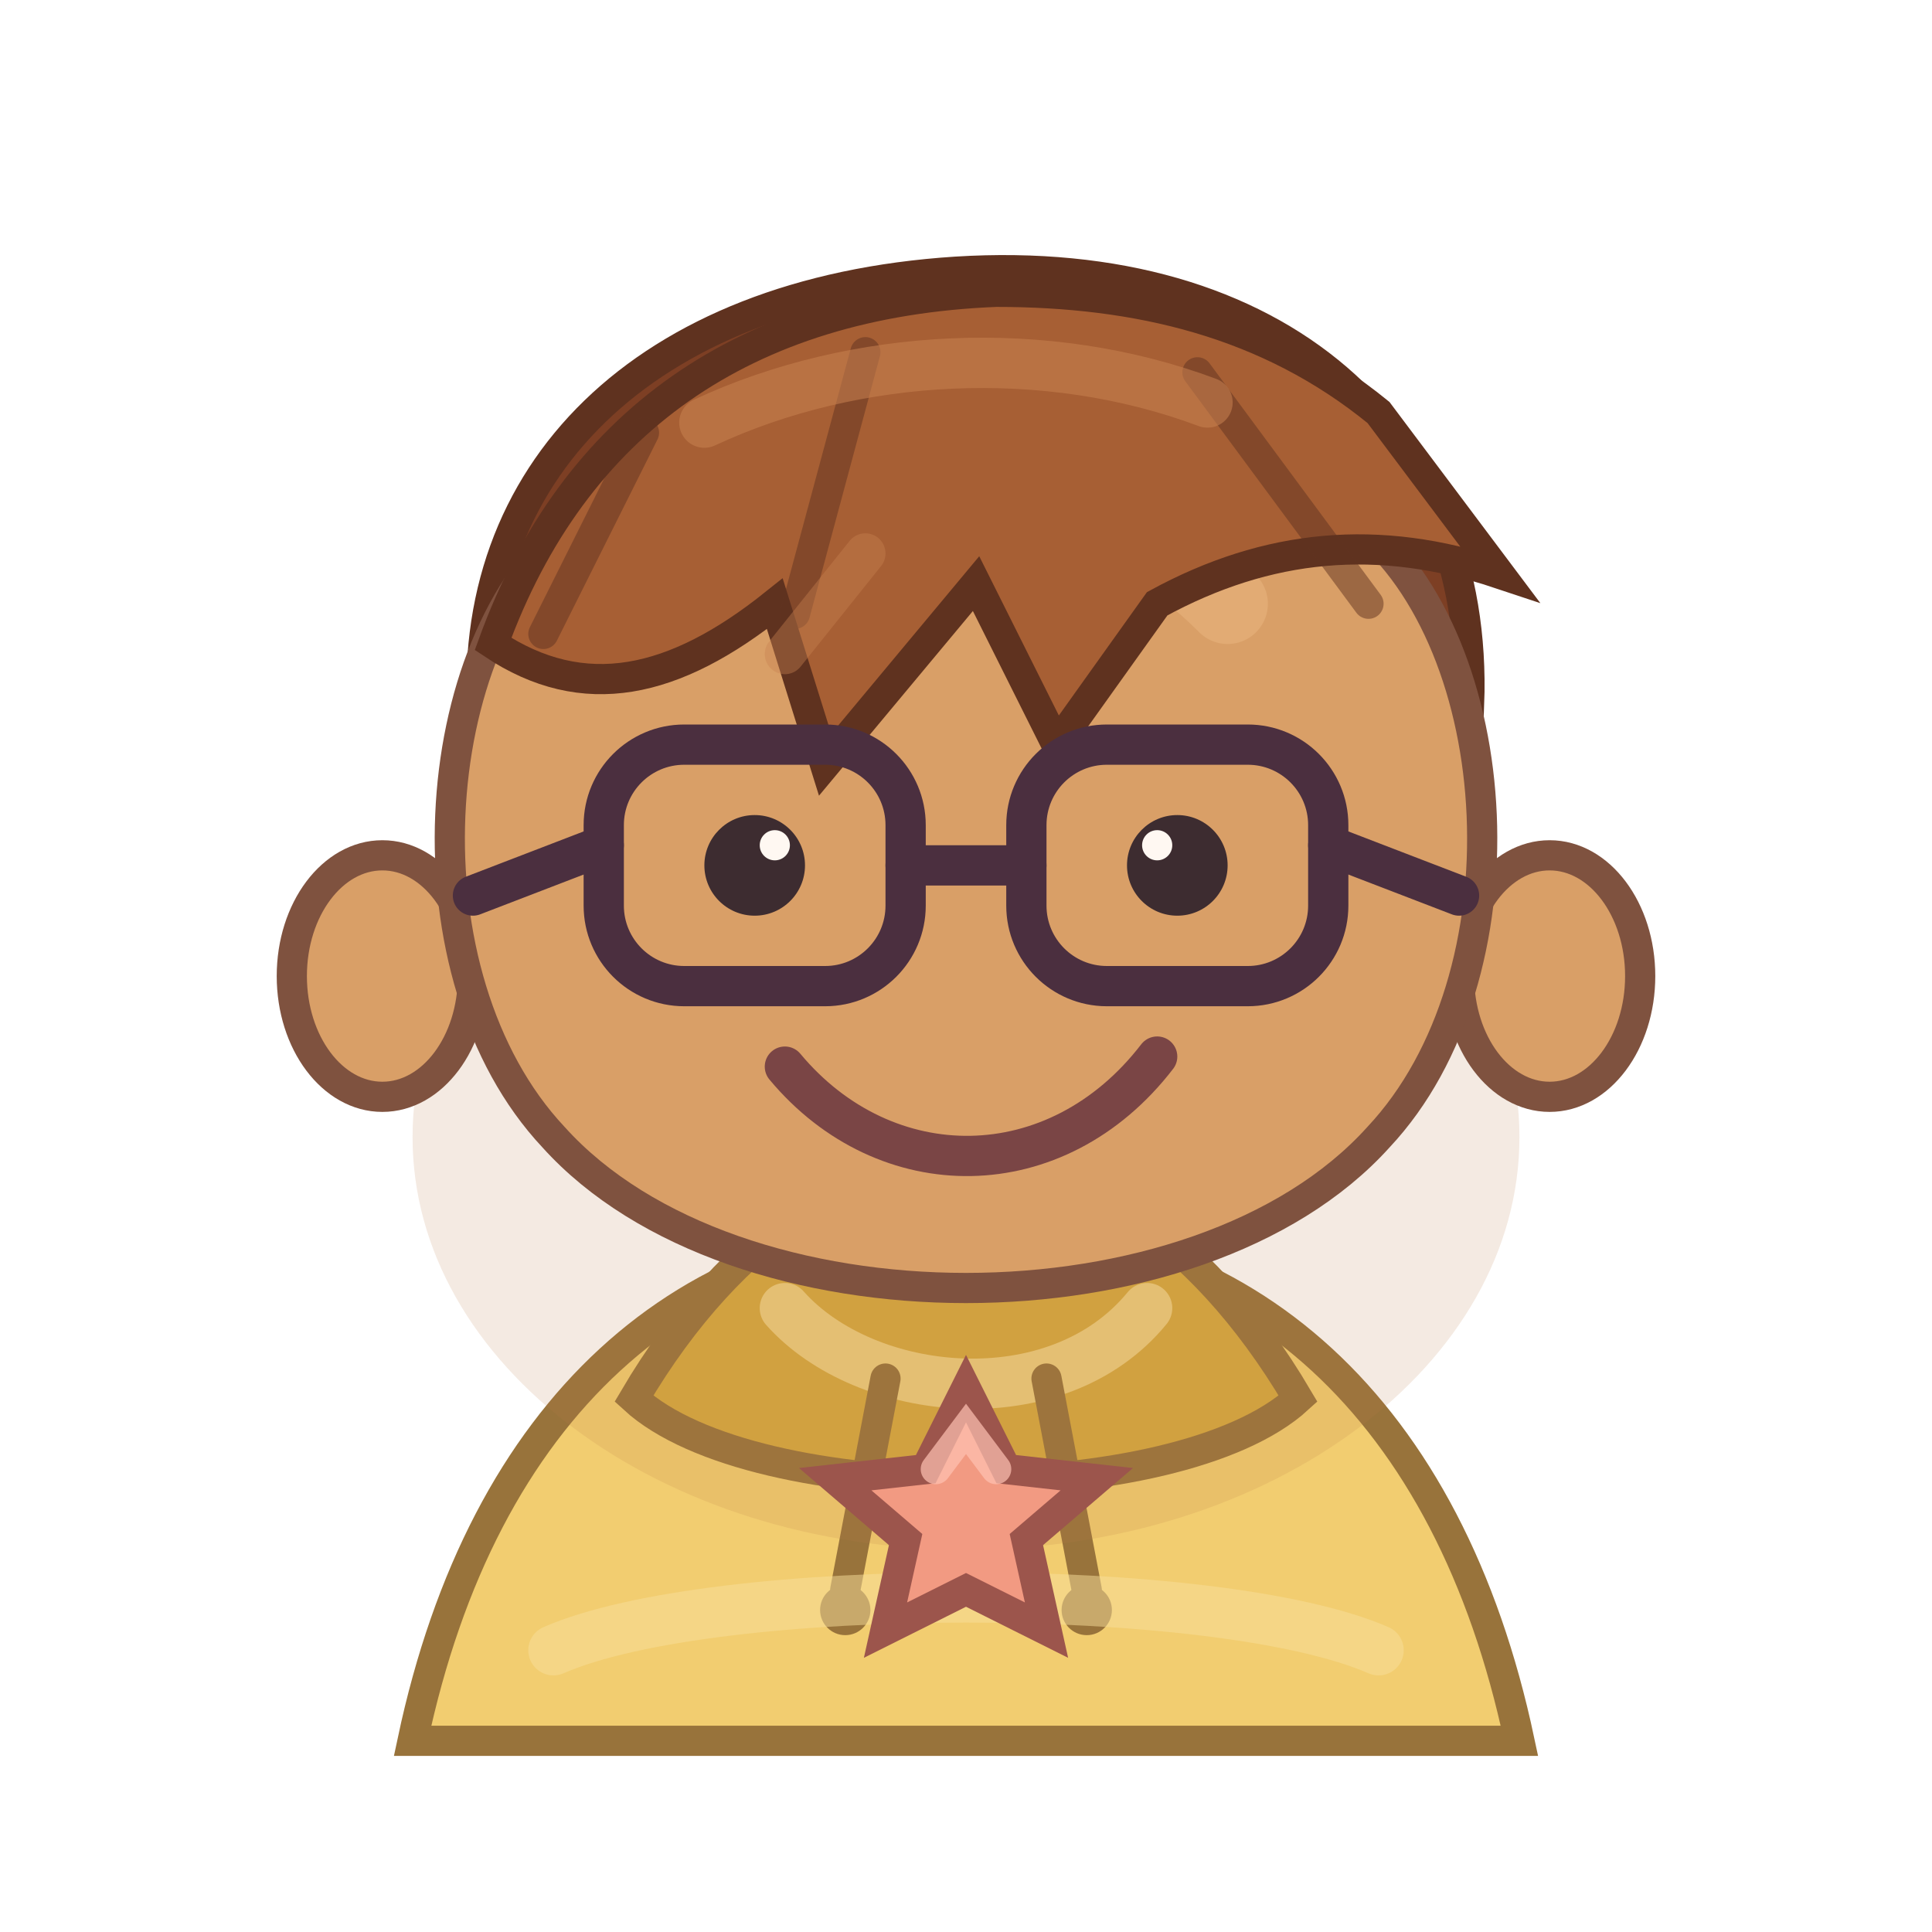
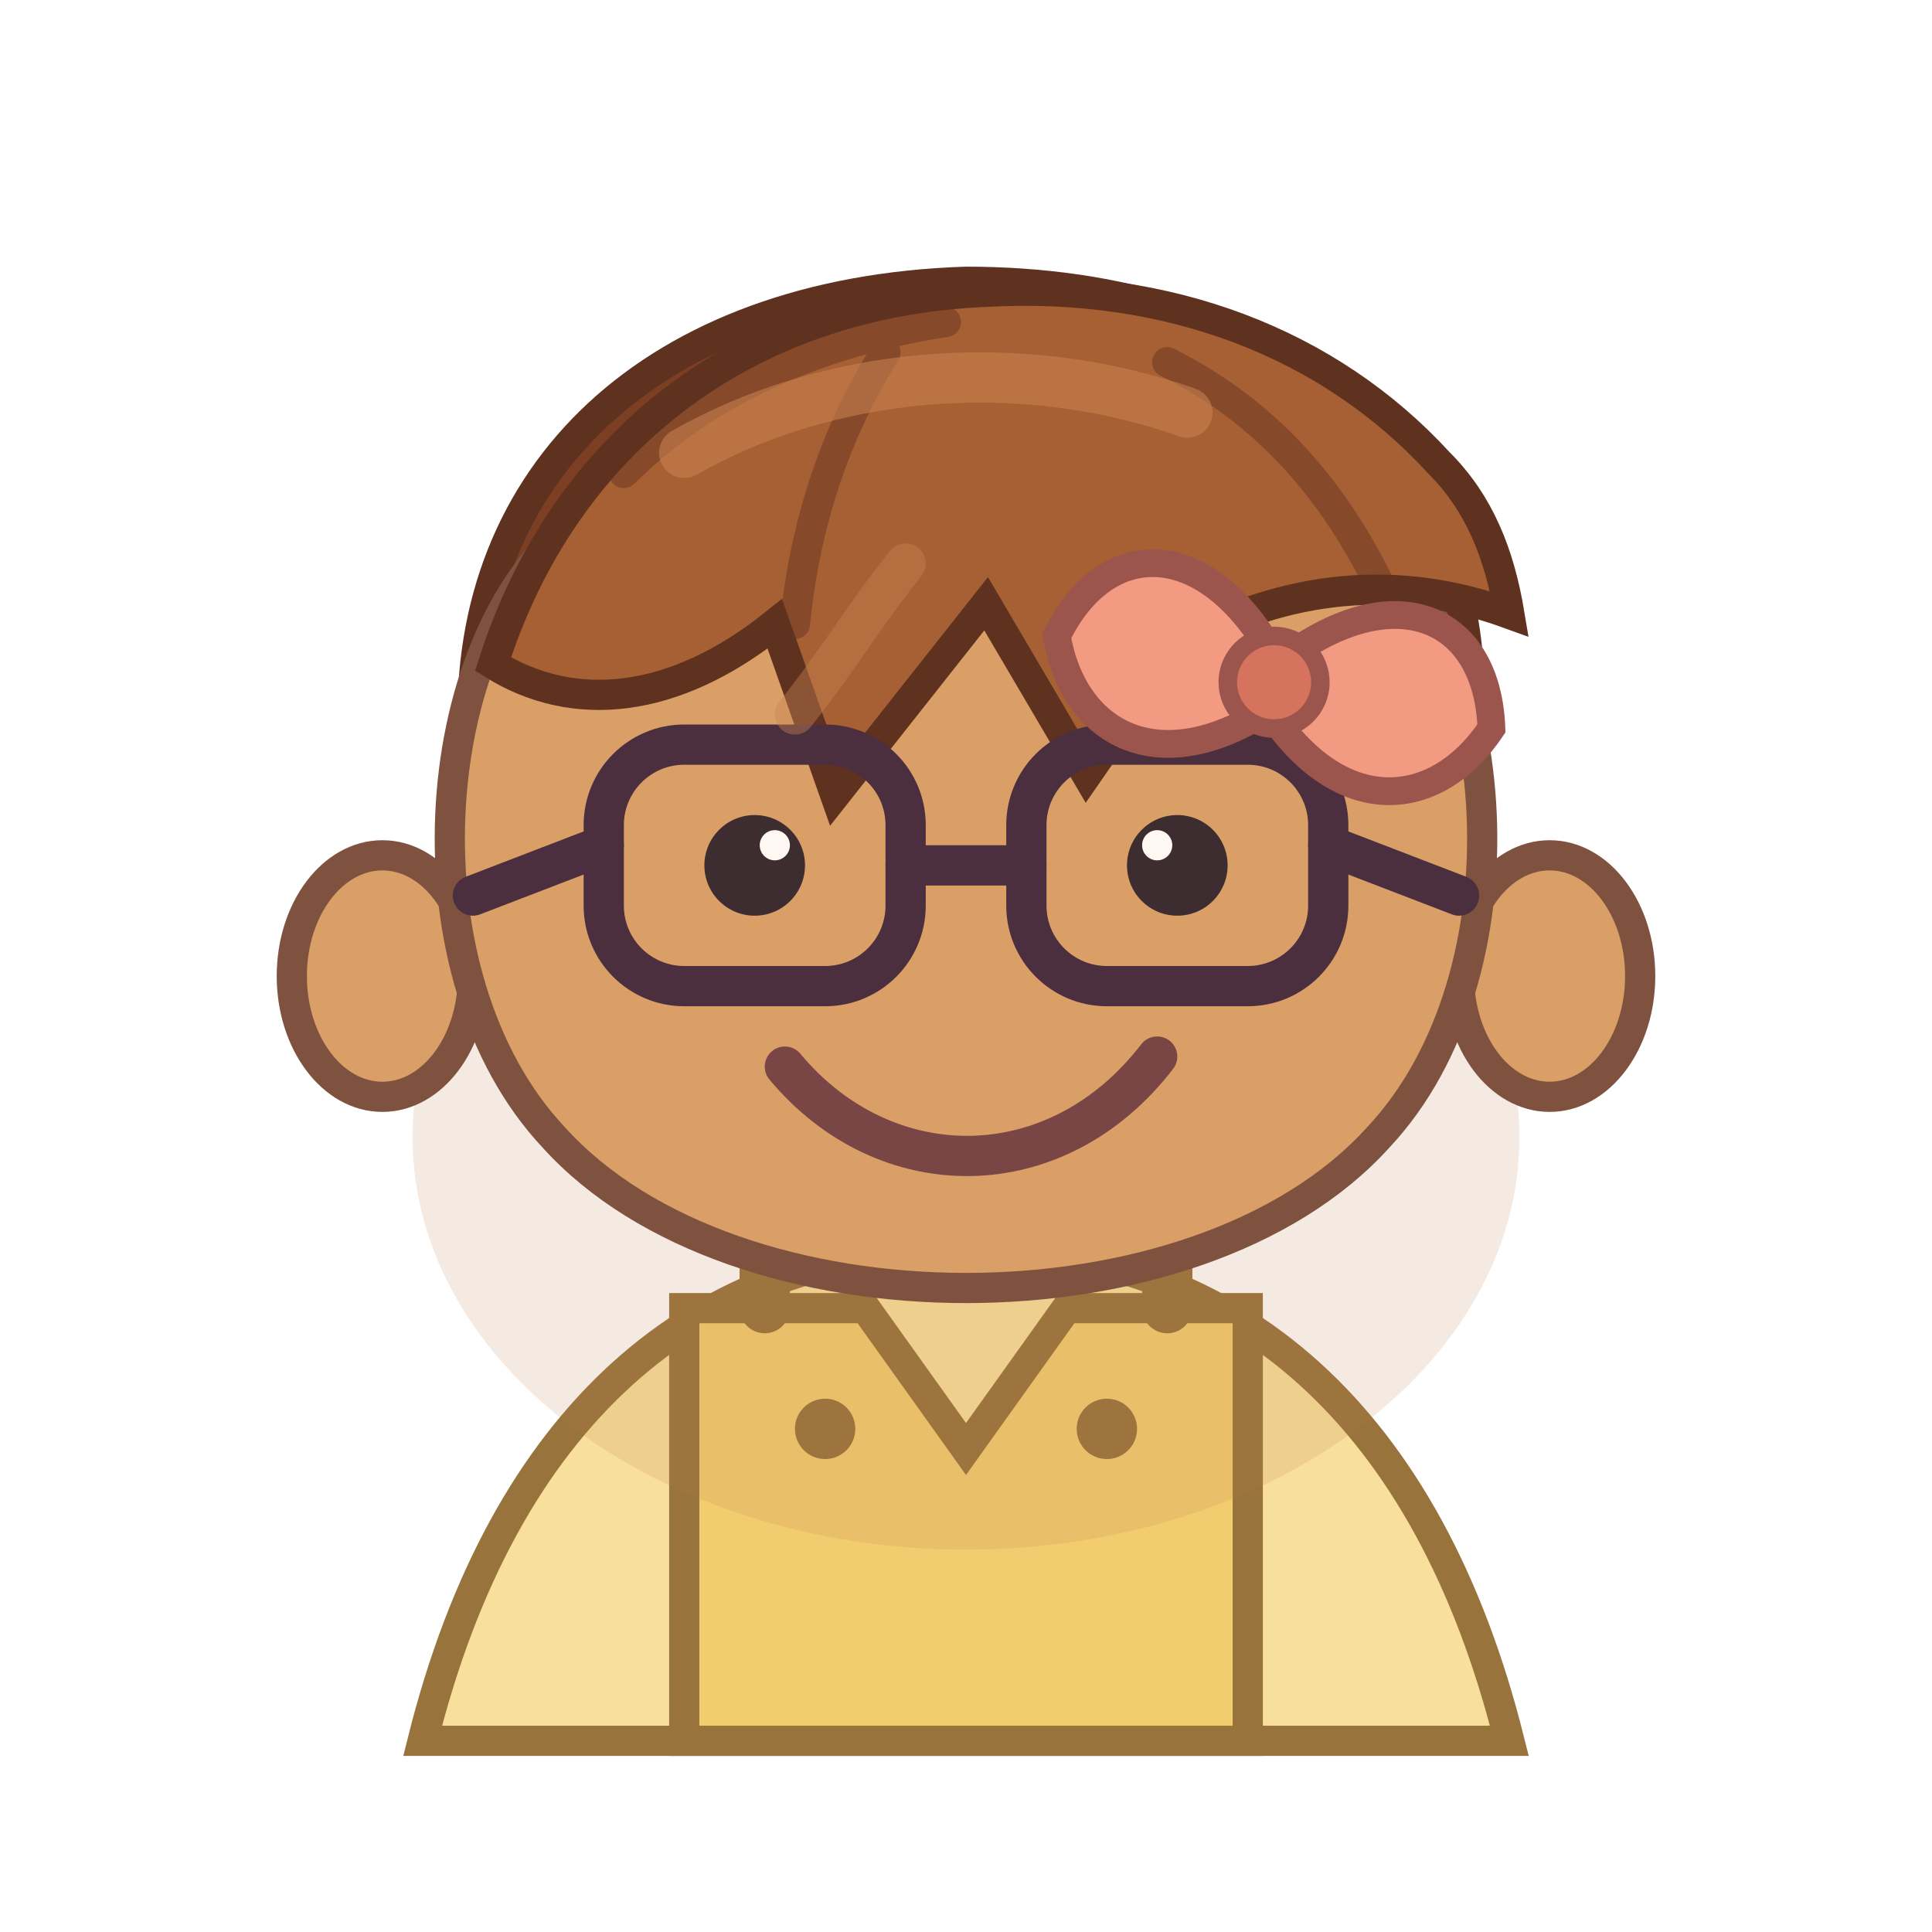
<svg xmlns="http://www.w3.org/2000/svg" viewBox="0 0 192 192" width="192" height="192" role="img" aria-label="HomeOps Avatar V2 sample">
  <g id="avatar-v2-layer-back-hair">
-     <path data-hair-style="shortMessy" d="M48 72c-2-25 16-43 47-45 32-2 52 16 51 43-11-7-23-8-36-5-18 4-35 3-51-5-5 3-9 7-11 12z" fill="#7d3f24" stroke="#5f321f" stroke-width="3" />
+     <path data-hair-style="shortMessy" d="M47 73c-1-26 18-44 49-45 31 0 51 17 50 43-10-6-22-8-35-5-18 4-35 2-50-6-6 3-11 8-14 13z" fill="#7d3f24" stroke="#5f321f" stroke-width="3" />
  </g>
  <g id="avatar-v2-layer-shirt">
-     <path d="M41 173c7-33 27-51 55-51s48 18 55 51z" fill="#f2cd70" stroke="#98733b" stroke-width="3" />
-     <path d="M63 139c10-17 23-24 33-24s23 7 33 24c-12 11-54 11-66 0z" fill="#d6a83f" stroke="#98733b" stroke-width="3" />
-     <path d="M78 130c8 9 27 11 36 0" fill="none" stroke="#f8df9b" stroke-width="5" stroke-linecap="round" opacity="0.65" />
-     <path d="M88 137l-4 21M104 137l4 21" stroke="#98733b" stroke-width="3" stroke-linecap="round" />
-     <circle cx="84" cy="160" r="2.5" fill="#98733b" />
-     <circle cx="108" cy="160" r="2.5" fill="#98733b" />
-     <path d="M55 164c16-7 66-7 82 0" fill="none" stroke="#f8df9b" stroke-width="5" stroke-linecap="round" opacity="0.5" />
+     <path data-clothing-asset="overall" d="M42 173c8-32 27-49 54-49s46 17 54 49z" fill="#f8df9b" stroke="#98733b" stroke-width="3" />
+     <path d="M68 173v-43h18l10 14 10-14h18v43z" fill="#f2cd70" stroke="#98733b" stroke-width="3" />
+     <path d="M76 130v-12M116 130v-12" stroke="#98733b" stroke-width="5" stroke-linecap="round" />
+     <circle cx="82" cy="142" r="3" fill="#98733b" />
+     <circle cx="110" cy="142" r="3" fill="#98733b" />
  </g>
  <g id="avatar-v2-layer-base">
    <ellipse cx="96" cy="113" rx="55" ry="41" fill="#b97845" opacity="0.16" />
    <ellipse data-anatomy="ear-left" cx="38" cy="97" rx="9" ry="12" fill="#d99f67" stroke="#7f523f" stroke-width="3" />
    <ellipse data-anatomy="ear-right" cx="154" cy="97" rx="9" ry="12" fill="#d99f67" stroke="#7f523f" stroke-width="3" />
    <path data-anatomy="head-wide" d="M57 52C75 38 117 38 135 52C150 64 152 97 137 113C119 133 73 133 55 113C40 97 42 64 57 52z" fill="#d99f67" stroke="#7f523f" stroke-width="3" />
    <path d="M58 62c17-17 45-21 64-2" fill="none" stroke="#efbd87" stroke-width="8" stroke-linecap="round" opacity="0.4" />
    <circle cx="75" cy="86" r="5" fill="#3d2c30" />
    <circle cx="117" cy="86" r="5" fill="#3d2c30" />
    <circle cx="77" cy="84" r="1.5" fill="#fff8f2" />
    <circle cx="115" cy="84" r="1.5" fill="#fff8f2" />
    <path d="M78 106c10 12 27 12 37-1" fill="none" stroke="#7a4545" stroke-width="4" stroke-linecap="round" />
  </g>
  <g id="avatar-v2-layer-front-hair">
-     <path d="M49 64c8-22 25-34 50-35 14 0 27 3 38 12l12 16c-12-4-23-3-34 3l-10 14-8-16-15 18-5-16c-10 8-19 10-28 4z" fill="#a75f34" stroke="#5f321f" stroke-width="3" />
-     <path d="M64 43l-10 20M86 35l-7 26M119 37l17 23" fill="none" stroke="#5f321f" stroke-width="3" stroke-linecap="round" opacity="0.5" />
+     <path data-hair-style="shortMessy" d="M49 66c7-22 25-36 49-37 18-1 34 5 45 17 4 4 6 9 7 15-11-4-22-3-33 3l-9 13-10-17-15 19-6-17c-10 8-20 9-28 4z" fill="#a75f34" stroke="#5f321f" stroke-width="3" />
+     <path d="M62 47c8-8 19-13 32-15M88 35c-5 8-8 17-9 27M116 36c10 5 17 13 22 24" fill="none" stroke="#5f321f" stroke-width="3" stroke-linecap="round" opacity="0.46" />
  </g>
  <g id="avatar-v2-layer-glasses" fill="none" stroke="#4b2f3f" stroke-width="4" stroke-linecap="round">
    <rect x="60" y="74" width="30" height="24" rx="8" />
    <rect x="102" y="74" width="30" height="24" rx="8" />
    <path d="M90 86H102" />
    <path d="M60 84L47 89M132 84L145 89" />
  </g>
  <g id="avatar-v2-layer-hair-highlights">
-     <path d="M70 42c15-7 34-8 50-2" fill="none" stroke="#c98250" stroke-width="5" stroke-linecap="round" opacity="0.55" />
-     <path d="M86 55l-8 10" fill="none" stroke="#c98250" stroke-width="4" stroke-linecap="round" opacity="0.4" />
+     <path data-hair-highlight="shortMessy" d="M68 45c14-8 33-10 50-4" fill="none" stroke="#c98250" stroke-width="5" stroke-linecap="round" opacity="0.58" />
+     <path data-hair-highlight="shortMessy" d="M90 56c-4 5-7 10-11 15" fill="none" stroke="#c98250" stroke-width="4" stroke-linecap="round" opacity="0.42" />
  </g>
-   <g id="avatar-v2-layer-accessory" transform="translate(96 151) scale(1)">
-     <path d="M0-13l4 8 9 1-7 6 2 9-8-4-8 4 2-9-7-6 9-1z" fill="#f29a82" stroke="#9c554c" stroke-width="3" />
-     <path d="M-3-5l3-4 3 4" fill="none" stroke="#ffc2b2" stroke-width="3" stroke-linecap="round" opacity="0.7" />
+   <g id="avatar-v2-layer-accessory" data-avatar-mount="hairRight" transform="translate(127 66) rotate(12) scale(0.92)">
+     <path data-accessory-asset="bow" d="M0 0c-10-12-21-10-24 2 4 10 14 13 24 3 10 10 20 7 24-3-3-12-14-14-24-2z" fill="#f29a82" stroke="#9c554c" stroke-width="3" />
+     <circle cx="0" cy="2" r="5" fill="#d6735f" stroke="#9c554c" stroke-width="2" />
  </g>
</svg>
